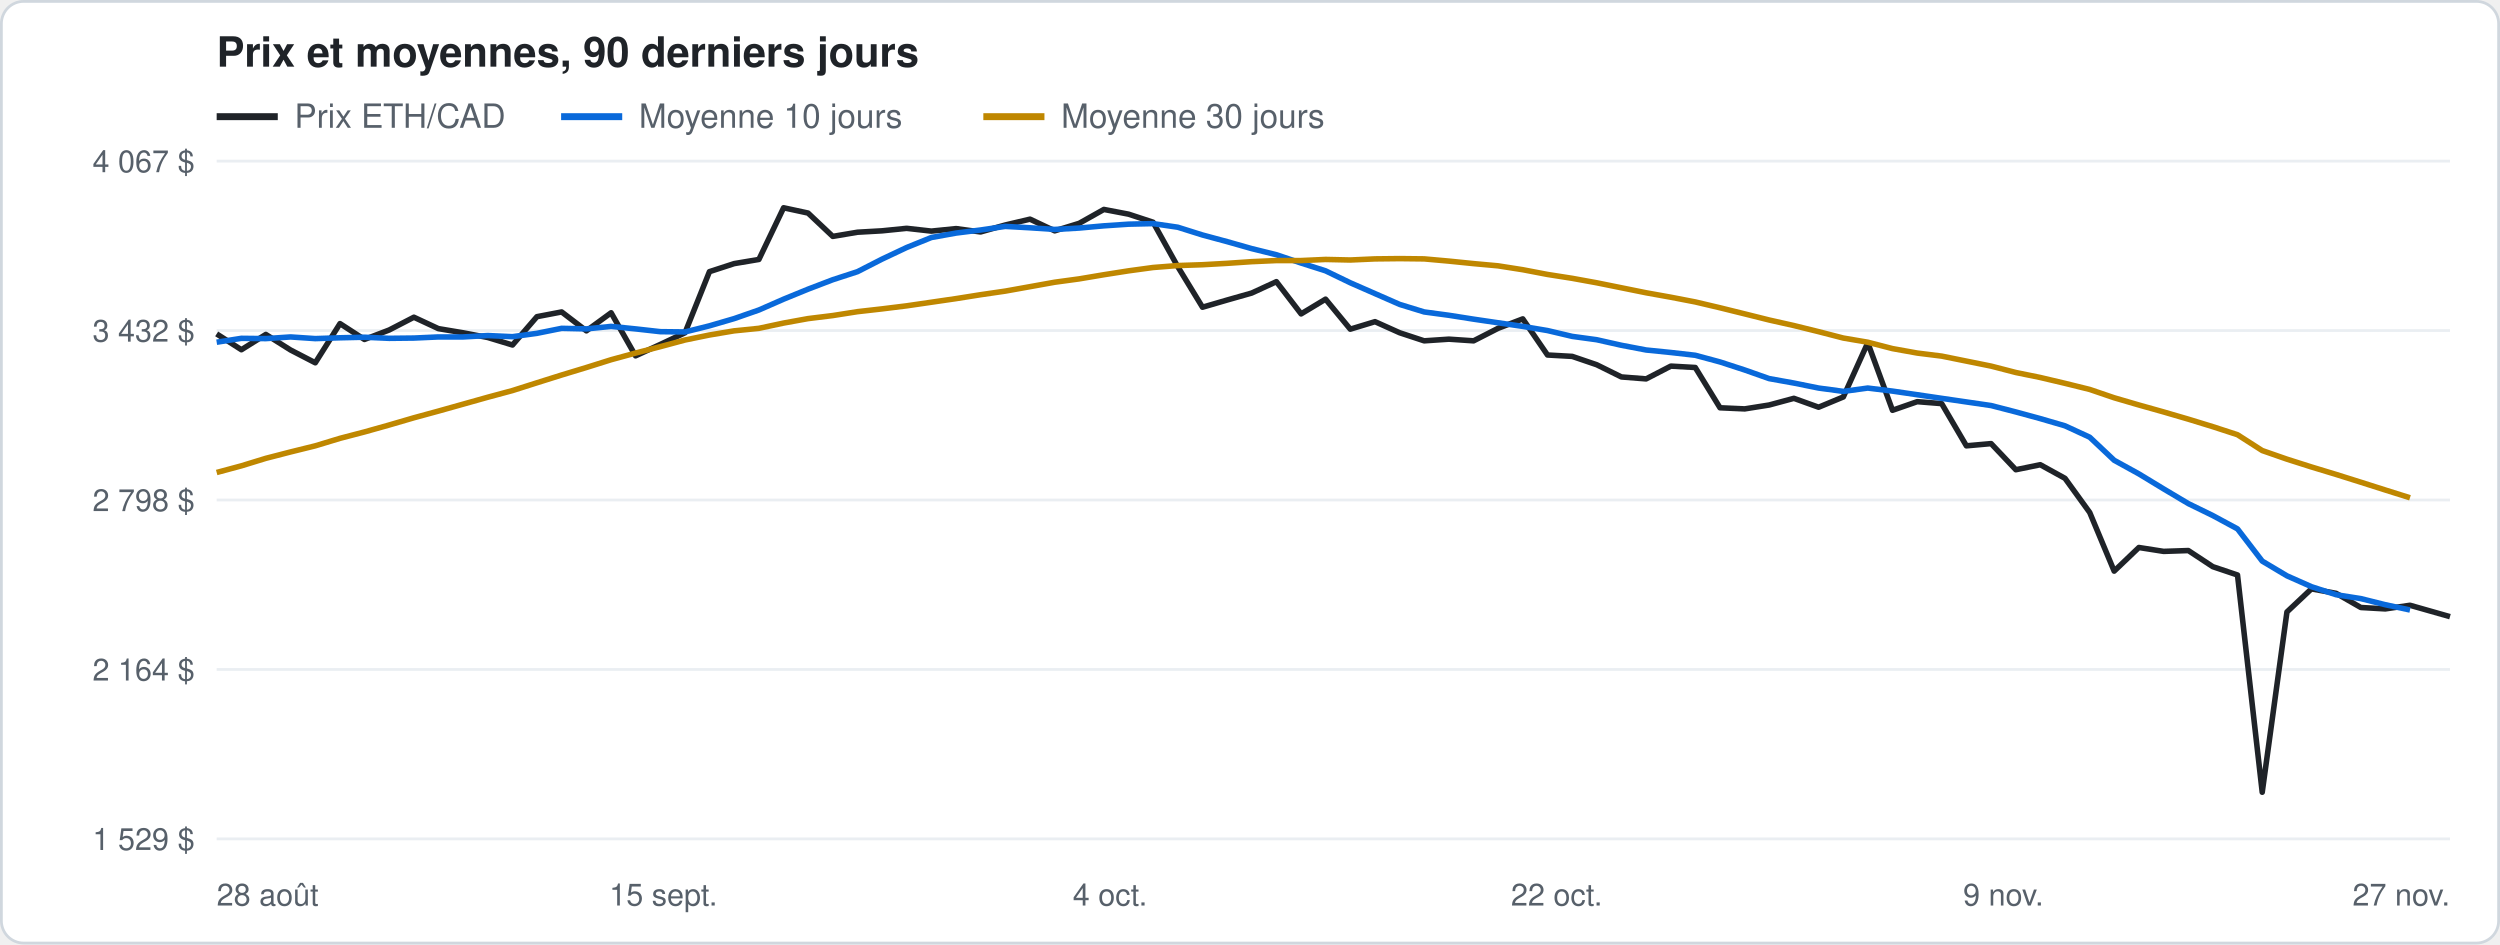
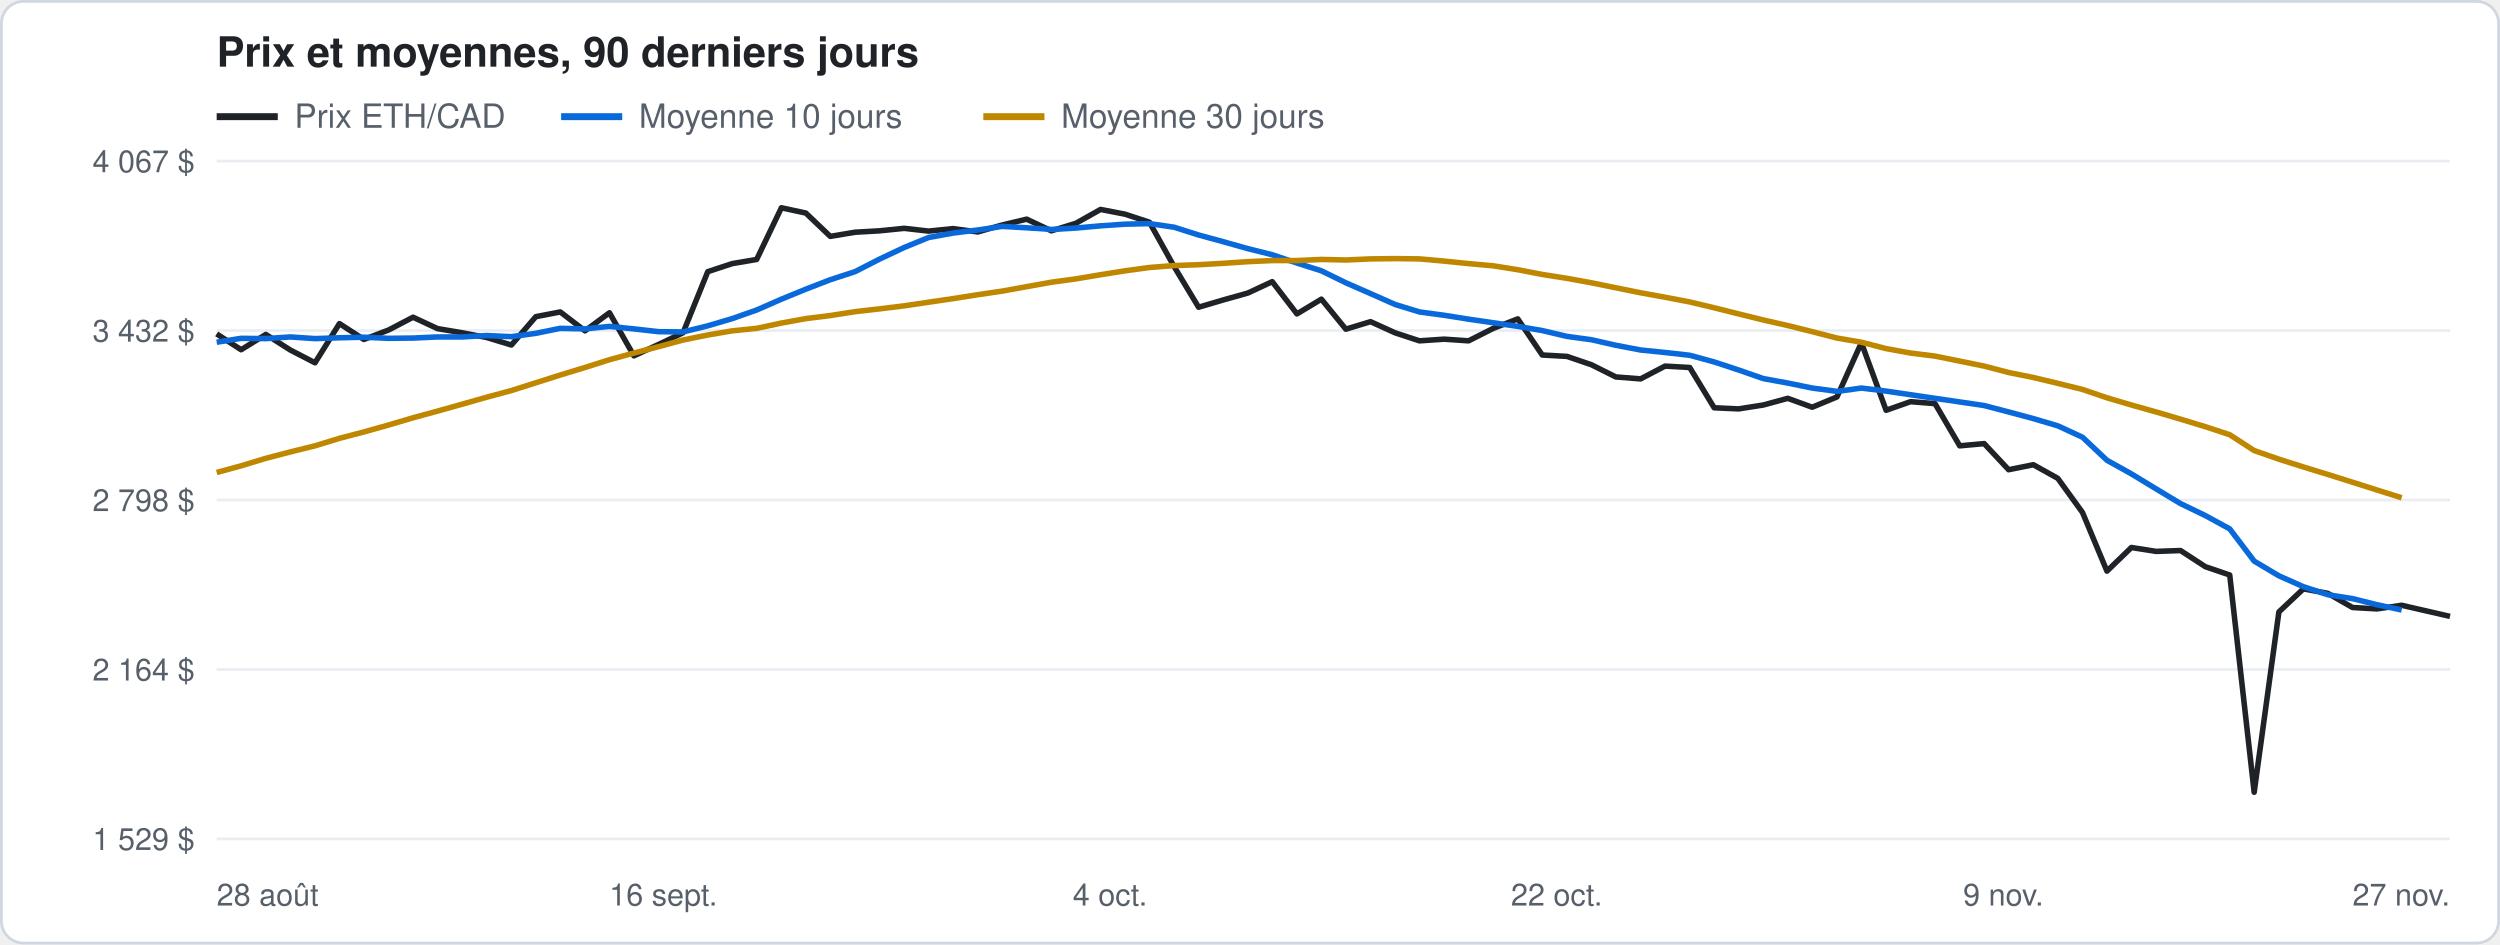
<svg xmlns="http://www.w3.org/2000/svg" width="900" height="340" viewBox="0 0 900 340" font-family="-apple-system, Segoe UI, Helvetica, Arial, sans-serif">
  <rect x="0.5" y="0.5" width="899" height="339" rx="8" fill="#ffffff" stroke="#d0d7de" />
  <text x="78" y="24" font-size="15" font-weight="600" fill="#1f2328">Prix et moyennes, 90 derniers jours</text>
  <line x1="78" y1="42" x2="100" y2="42" stroke="#1f2328" stroke-width="2.5" />
  <text x="106" y="46" font-size="12" fill="#57606a">Prix ETH/CAD</text>
  <line x1="202" y1="42" x2="224" y2="42" stroke="#0969da" stroke-width="2.5" />
  <text x="230" y="46" font-size="12" fill="#57606a">Moyenne 10 jours</text>
  <line x1="354" y1="42" x2="376" y2="42" stroke="#bf8700" stroke-width="2.5" />
  <text x="382" y="46" font-size="12" fill="#57606a">Moyenne 30 jours</text>
  <line x1="78" y1="302.0" x2="882" y2="302.0" stroke="#eaeef2" />
  <text x="70" y="306.0" font-size="11" fill="#57606a" text-anchor="end">1 529 $</text>
  <line x1="78" y1="241.0" x2="882" y2="241.0" stroke="#eaeef2" />
  <text x="70" y="245.0" font-size="11" fill="#57606a" text-anchor="end">2 164 $</text>
  <line x1="78" y1="180.0" x2="882" y2="180.0" stroke="#eaeef2" />
  <text x="70" y="184.0" font-size="11" fill="#57606a" text-anchor="end">2 798 $</text>
  <line x1="78" y1="119.0" x2="882" y2="119.0" stroke="#eaeef2" />
  <text x="70" y="123.0" font-size="11" fill="#57606a" text-anchor="end">3 432 $</text>
  <line x1="78" y1="58.0" x2="882" y2="58.0" stroke="#eaeef2" />
  <text x="70" y="62.0" font-size="11" fill="#57606a" text-anchor="end">4 067 $</text>
  <text x="78.0" y="326" font-size="11" fill="#57606a" text-anchor="start">28 août</text>
-   <text x="238.8" y="326" font-size="11" fill="#57606a" text-anchor="middle">15 sept.</text>
+   <text x="238.8" y="326" font-size="11" fill="#57606a" text-anchor="middle">16 sept.</text>
  <text x="399.6" y="326" font-size="11" fill="#57606a" text-anchor="middle">4 oct.</text>
  <text x="560.4" y="326" font-size="11" fill="#57606a" text-anchor="middle">22 oct.</text>
  <text x="721.2" y="326" font-size="11" fill="#57606a" text-anchor="middle">9 nov.</text>
  <text x="882.0" y="326" font-size="11" fill="#57606a" text-anchor="end">27 nov.</text>
-   <polyline points="78.0,120.2 86.9,125.9 95.7,120.4 104.6,126.0 113.5,130.6 122.4,116.5 131.2,122.2 140.1,118.8 149.0,114.2 157.8,118.3 166.7,119.8 175.6,121.5 184.5,124.2 193.3,114.0 202.2,112.3 211.1,119.1 220.0,112.6 228.8,128.1 237.7,124.0 246.6,119.8 255.4,97.8 264.3,94.9 273.2,93.4 282.1,74.8 290.9,76.7 299.8,85.1 308.7,83.6 317.5,83.1 326.4,82.2 335.3,83.2 344.2,82.3 353.0,83.5 361.9,81.0 370.8,78.9 379.7,83.1 388.5,80.4 397.4,75.4 406.3,77.1 415.1,80.0 424.0,96.0 432.9,110.6 441.8,108.0 450.6,105.5 459.5,101.4 468.4,113.0 477.2,107.7 486.1,118.5 495.0,115.8 503.9,119.8 512.7,122.7 521.6,122.1 530.5,122.7 539.3,118.2 548.2,114.8 557.1,127.8 566.0,128.3 574.8,131.3 583.7,135.7 592.6,136.4 601.5,131.8 610.3,132.3 619.2,146.8 628.1,147.2 636.9,145.8 645.8,143.4 654.7,146.6 663.6,142.9 672.4,123.4 681.3,147.7 690.2,144.6 699.0,145.3 707.9,160.5 716.8,159.7 725.7,169.1 734.5,167.3 743.4,172.2 752.3,184.5 761.1,205.6 770.0,197.1 778.9,198.5 787.8,198.2 796.6,204.0 805.5,207.0 814.4,285.2 823.3,220.3 832.1,212.0 841.0,213.6 849.9,218.7 858.7,219.2 867.6,217.9 882.0,222.0" fill="none" stroke="#1f2328" stroke-width="2" stroke-linejoin="round" />
-   <polyline points="78.0,123.2 86.9,121.8 95.7,121.9 104.6,121.3 113.5,121.9 122.4,121.6 131.2,121.4 140.1,121.8 149.0,121.7 157.8,121.3 166.7,121.3 175.6,120.8 184.5,121.2 193.3,120.0 202.2,118.2 211.1,118.4 220.0,117.5 228.8,118.4 237.7,119.4 246.6,119.5 255.4,117.3 264.3,114.7 273.2,111.6 282.1,107.7 290.9,104.1 299.8,100.7 308.7,97.8 317.5,93.3 326.4,89.1 335.3,85.5 344.2,83.9 353.0,82.8 361.9,81.5 370.8,82.0 379.7,82.6 388.5,82.1 397.4,81.3 406.3,80.7 415.1,80.5 424.0,81.8 432.9,84.6 441.8,87.0 450.6,89.5 459.5,91.7 468.4,94.7 477.2,97.5 486.1,101.8 495.0,105.7 503.9,109.6 512.7,112.3 521.6,113.5 530.5,114.9 539.3,116.2 548.2,117.5 557.1,119.0 566.0,121.1 574.8,122.3 583.7,124.3 592.6,126.0 601.5,126.9 610.3,127.9 619.2,130.3 628.1,133.2 636.9,136.3 645.8,137.9 654.7,139.7 663.6,140.9 672.4,139.7 681.3,140.8 690.2,142.1 699.0,143.4 707.9,144.7 716.8,146.0 725.7,148.3 734.5,150.7 743.4,153.3 752.3,157.4 761.1,165.7 770.0,170.6 778.9,176.0 787.8,181.3 796.6,185.6 805.5,190.4 814.4,202.0 823.3,207.3 832.1,211.2 841.0,214.1 849.9,215.5 858.7,217.7 867.6,219.6" fill="none" stroke="#0969da" stroke-width="2" stroke-linejoin="round" />
-   <polyline points="78.0,170.1 86.9,167.7 95.7,165.0 104.6,162.7 113.5,160.5 122.4,157.8 131.2,155.5 140.1,153.0 149.0,150.4 157.8,148.0 166.7,145.5 175.6,143.0 184.5,140.6 193.3,137.8 202.2,135.0 211.1,132.3 220.0,129.5 228.8,127.1 237.7,124.8 246.6,122.4 255.4,120.6 264.3,119.1 273.2,118.2 282.1,116.3 290.9,114.7 299.8,113.6 308.7,112.2 317.5,111.2 326.4,110.1 335.3,108.8 344.2,107.5 353.0,106.1 361.9,104.8 370.8,103.2 379.7,101.6 388.5,100.4 397.4,98.9 406.3,97.5 415.1,96.3 424.0,95.6 432.9,95.3 441.8,94.8 450.6,94.2 459.5,93.8 468.4,93.8 477.2,93.4 486.1,93.6 495.0,93.2 503.9,93.1 512.7,93.2 521.6,94.0 530.5,94.9 539.3,95.7 548.2,97.1 557.1,98.8 566.0,100.2 574.8,101.8 583.7,103.6 592.6,105.4 601.5,107.0 610.3,108.7 619.2,110.8 628.1,113.0 636.9,115.2 645.8,117.2 654.7,119.4 663.6,121.7 672.4,123.2 681.3,125.5 690.2,127.1 699.0,128.2 707.9,130.0 716.8,131.8 725.7,134.1 734.5,135.9 743.4,138.0 752.3,140.2 761.1,143.2 770.0,145.8 778.9,148.3 787.8,150.9 796.6,153.6 805.5,156.5 814.4,162.2 823.3,165.3 832.1,168.1 841.0,170.8 849.9,173.6 858.7,176.4 867.6,179.2" fill="none" stroke="#bf8700" stroke-width="2" stroke-linejoin="round" />
+   <polyline points="78.0,120.2 86.8,125.9 95.7,120.4 104.5,126.0 113.4,130.6 122.2,116.5 131.0,122.2 139.9,118.8 148.7,114.2 157.5,118.3 166.4,119.8 175.2,121.5 184.1,124.2 192.9,114.0 201.7,112.3 210.6,119.1 219.4,112.6 228.2,128.1 237.1,124.0 245.9,119.8 254.8,97.8 263.6,94.9 272.4,93.4 281.3,74.8 290.1,76.7 298.9,85.1 307.8,83.6 316.6,83.1 325.5,82.2 334.3,83.2 343.1,82.3 352.0,83.5 360.8,81.0 369.6,78.9 378.5,83.1 387.3,80.4 396.2,75.4 405.0,77.1 413.8,80.0 422.7,96.0 431.5,110.6 440.3,108.0 449.2,105.5 458.0,101.4 466.9,113.0 475.7,107.7 484.5,118.5 493.4,115.8 502.2,119.8 511.0,122.7 519.9,122.1 528.7,122.7 537.6,118.2 546.4,114.8 555.2,127.8 564.1,128.3 572.9,131.3 581.7,135.7 590.6,136.4 599.4,131.8 608.3,132.3 617.1,146.8 625.9,147.2 634.8,145.8 643.6,143.4 652.4,146.6 661.3,142.9 670.1,123.4 679.0,147.7 687.8,144.6 696.6,145.3 705.5,160.5 714.3,159.7 723.1,169.1 732.0,167.3 740.8,172.2 749.7,184.5 758.5,205.6 767.3,197.1 776.2,198.5 785.0,198.2 793.9,204.0 802.7,207.0 811.5,285.2 820.4,220.3 829.2,212.0 838.0,213.6 846.9,218.7 855.7,219.2 864.6,217.9 882.0,221.9" fill="none" stroke="#1f2328" stroke-width="2" stroke-linejoin="round" />
+   <polyline points="78.0,123.2 86.8,121.8 95.7,121.9 104.5,121.3 113.4,121.9 122.2,121.6 131.0,121.4 139.9,121.8 148.7,121.7 157.5,121.3 166.4,121.3 175.2,120.8 184.1,121.2 192.9,120.0 201.7,118.2 210.6,118.4 219.4,117.5 228.2,118.4 237.1,119.4 245.9,119.5 254.8,117.3 263.6,114.7 272.4,111.6 281.3,107.7 290.1,104.1 298.9,100.7 307.8,97.8 316.6,93.3 325.5,89.1 334.3,85.5 343.1,83.9 352.0,82.8 360.8,81.5 369.6,82.0 378.5,82.6 387.3,82.1 396.2,81.3 405.0,80.7 413.8,80.5 422.7,81.8 431.5,84.6 440.3,87.0 449.2,89.5 458.0,91.7 466.9,94.7 475.7,97.5 484.5,101.8 493.4,105.7 502.2,109.6 511.0,112.3 519.9,113.5 528.7,114.9 537.6,116.2 546.4,117.5 555.2,119.0 564.1,121.1 572.9,122.3 581.7,124.3 590.6,126.0 599.4,126.9 608.3,127.9 617.1,130.3 625.9,133.2 634.8,136.3 643.6,137.9 652.4,139.7 661.3,140.9 670.1,139.7 679.0,140.8 687.8,142.1 696.6,143.4 705.5,144.7 714.3,146.0 723.1,148.3 732.0,150.7 740.8,153.3 749.7,157.4 758.5,165.7 767.3,170.6 776.2,176.0 785.0,181.3 793.9,185.6 802.7,190.4 811.5,202.0 820.4,207.3 829.2,211.2 838.0,214.1 846.9,215.5 855.7,217.7 864.6,219.6" fill="none" stroke="#0969da" stroke-width="2" stroke-linejoin="round" />
+   <polyline points="78.0,170.1 86.8,167.7 95.7,165.0 104.5,162.7 113.4,160.5 122.2,157.8 131.0,155.5 139.9,153.0 148.7,150.4 157.5,148.0 166.4,145.5 175.2,143.0 184.1,140.6 192.9,137.8 201.7,135.0 210.6,132.3 219.4,129.5 228.2,127.1 237.1,124.8 245.9,122.4 254.8,120.6 263.6,119.1 272.4,118.2 281.3,116.3 290.1,114.7 298.9,113.6 307.8,112.2 316.6,111.2 325.5,110.1 334.3,108.8 343.1,107.5 352.0,106.1 360.8,104.8 369.6,103.2 378.5,101.6 387.3,100.4 396.2,98.9 405.0,97.5 413.8,96.3 422.7,95.6 431.5,95.3 440.3,94.8 449.2,94.2 458.0,93.8 466.9,93.8 475.7,93.4 484.5,93.6 493.4,93.2 502.2,93.1 511.0,93.2 519.9,94.0 528.7,94.9 537.6,95.7 546.4,97.1 555.2,98.8 564.1,100.2 572.9,101.8 581.7,103.6 590.6,105.4 599.4,107.0 608.3,108.7 617.1,110.8 625.9,113.0 634.8,115.2 643.6,117.2 652.4,119.4 661.3,121.7 670.1,123.2 679.0,125.5 687.8,127.1 696.6,128.2 705.5,130.0 714.3,131.8 723.1,134.1 732.0,135.9 740.8,138.0 749.7,140.2 758.5,143.2 767.3,145.8 776.2,148.3 785.0,150.9 793.9,153.6 802.7,156.5 811.5,162.2 820.4,165.3 829.2,168.1 838.0,170.8 846.9,173.6 855.7,176.4 864.6,179.2" fill="none" stroke="#bf8700" stroke-width="2" stroke-linejoin="round" />
</svg>
